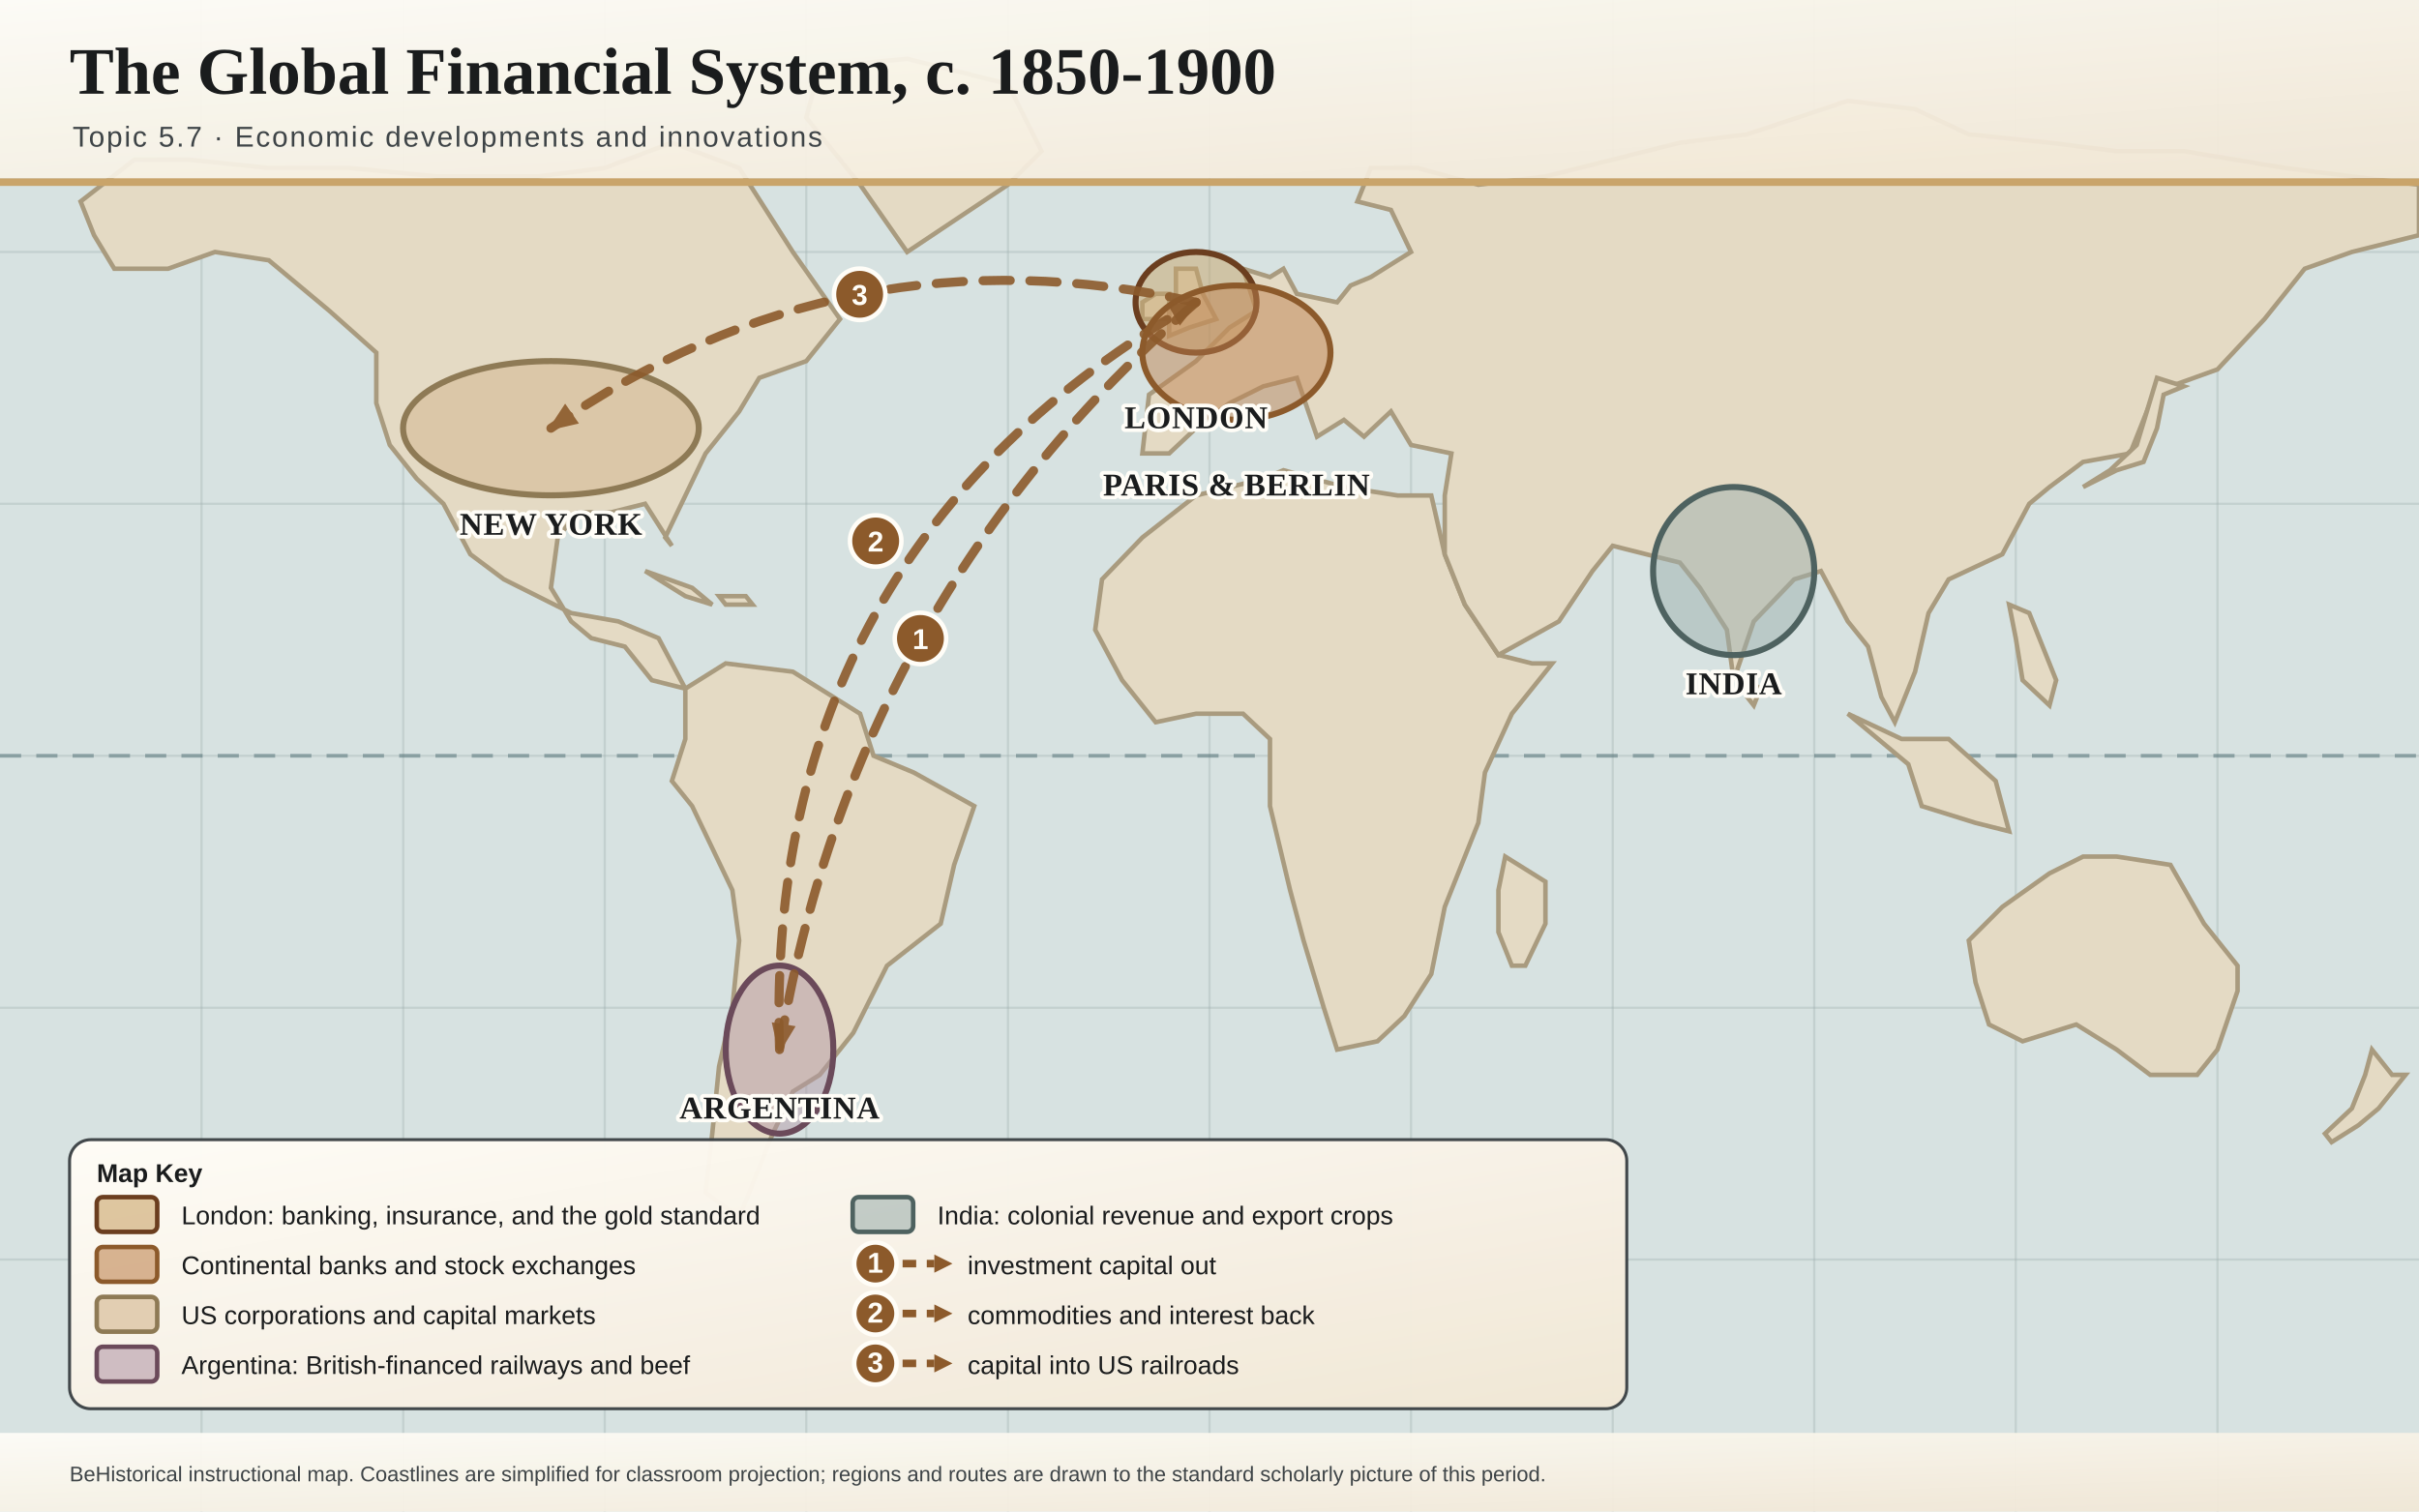
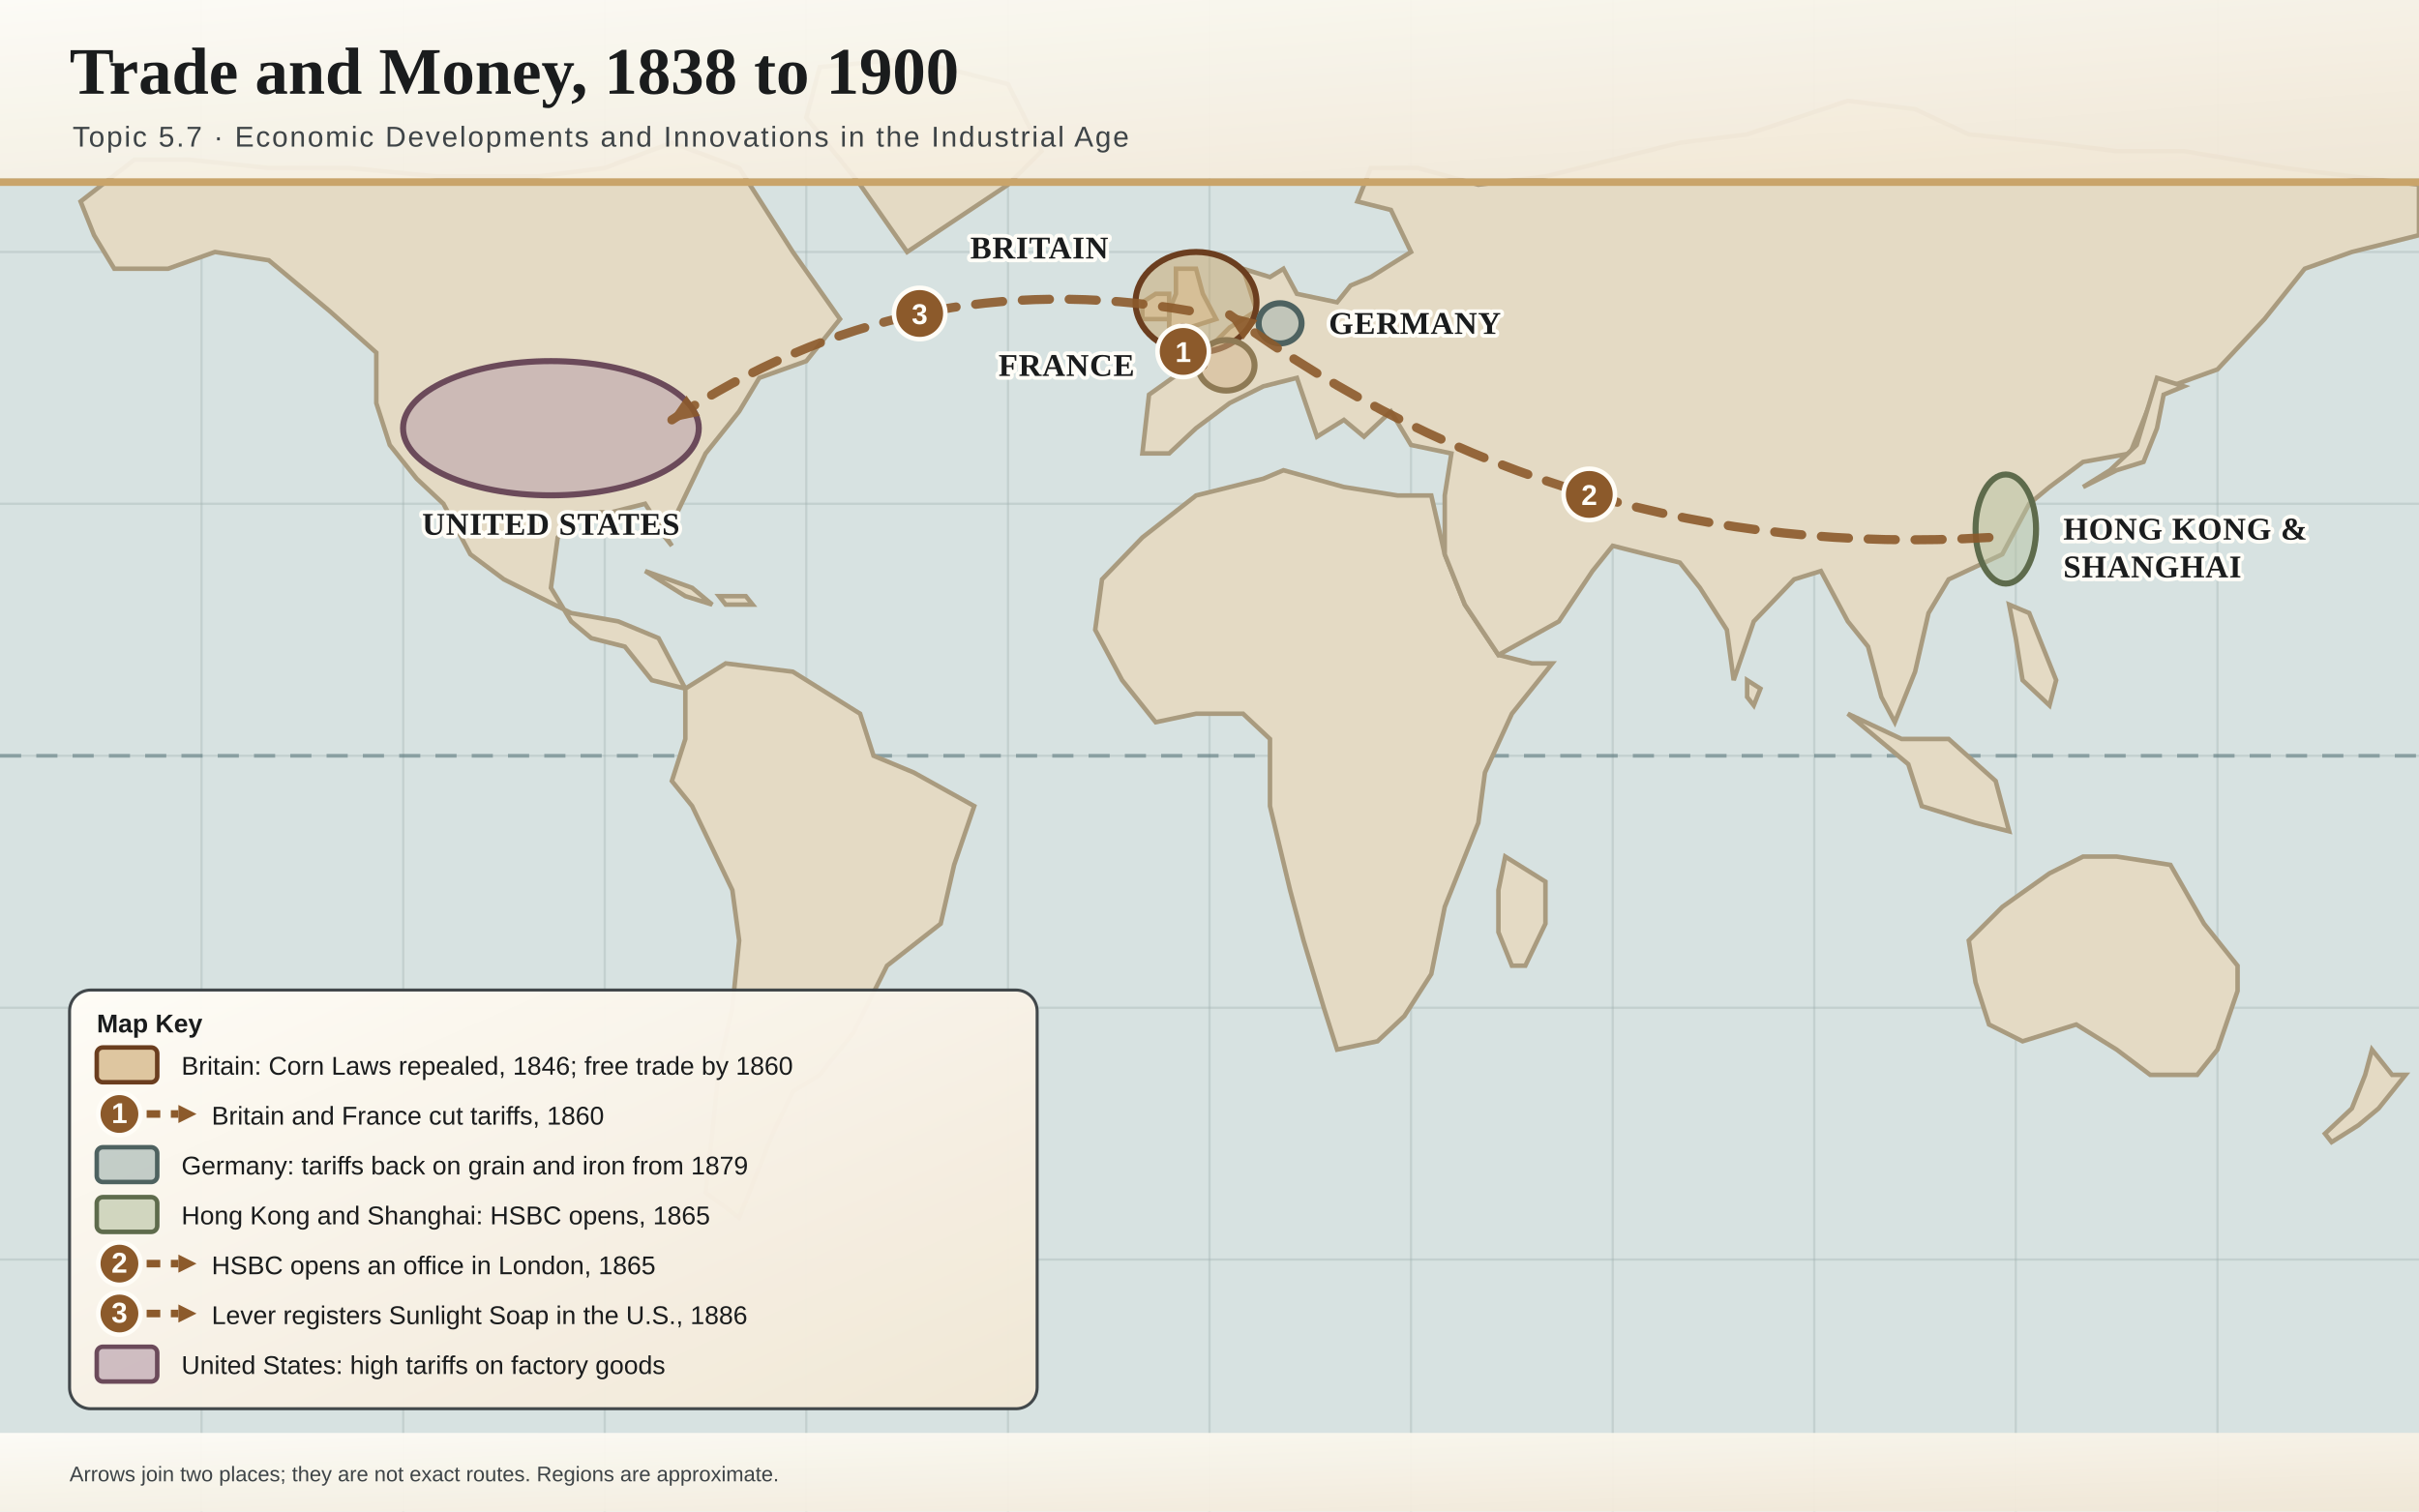
<svg xmlns="http://www.w3.org/2000/svg" width="1600" height="1000" viewBox="0 0 1600 1000" preserveAspectRatio="xMidYMid meet" role="img" aria-labelledby="map-title map-desc">
  <defs>
    <linearGradient id="paper" x1="0" x2="1" y1="0" y2="1">
      <stop offset="0" stop-color="#FFFDF7" />
      <stop offset="1" stop-color="#F1E7D5" />
    </linearGradient>
    <marker id="arrow" markerWidth="20" markerHeight="16" refX="17" refY="8" orient="auto" markerUnits="userSpaceOnUse">
      <path d="M0,0 L20,8 L0,16 Z" fill="#8C5A2B" />
    </marker>
    <style>
      .title{font-family:Georgia,'Times New Roman',serif;font-weight:700;font-size:44px;fill:#1A1C1D}
      .subtitle{font-family:Arial,Helvetica,sans-serif;font-size:19px;fill:#3E4447;letter-spacing:1.2px;text-transform:uppercase}
      .region{font-family:Georgia,'Times New Roman',serif;font-weight:700;font-size:21px;letter-spacing:.5px}
      .place{font-family:Arial,Helvetica,sans-serif;font-weight:700;font-size:18px;fill:#1A1C1D}
      .placenote{font-family:Arial,Helvetica,sans-serif;font-size:15px;fill:#3E4447}
      .small{font-family:Arial,Helvetica,sans-serif;font-size:17px;fill:#1A1C1D}
      .tiny{font-family:Arial,Helvetica,sans-serif;font-size:14px;fill:#3E4447}
      .badgenum{font-family:Arial,Helvetica,sans-serif;font-weight:700;font-size:19px;fill:#FFFDF7}
      .badge{fill:#8C5A2B;stroke:#FFFDF7;stroke-width:3}
      .halo{paint-order:stroke;stroke:#FFFDF7;stroke-width:5;stroke-linejoin:round}
      .city{fill:#1A1C1D;stroke:#FFFDF7;stroke-width:4}
      .leader{stroke:#1A1C1D;stroke-width:2.5;stroke-linecap:round;opacity:.7}
      .flow{fill:none;stroke:#8C5A2B;stroke-width:6;stroke-linecap:round;opacity:.9}
      #land path{fill:#E4DAC4;stroke:#A99B7F;stroke-width:3}
      #graticule line{stroke:#9FB0AE;stroke-width:1.5;opacity:.35}
    </style>
  </defs>
  <rect width="1600" height="1000" fill="#D7E2E1" />
  <g id="graticule">
    <line x1="133.3" y1="0" x2="133.3" y2="1000" />
    <line x1="266.7" y1="0" x2="266.7" y2="1000" />
    <line x1="400.0" y1="0" x2="400.0" y2="1000" />
    <line x1="533.3" y1="0" x2="533.3" y2="1000" />
    <line x1="666.7" y1="0" x2="666.7" y2="1000" />
    <line x1="800.0" y1="0" x2="800.0" y2="1000" />
    <line x1="933.3" y1="0" x2="933.3" y2="1000" />
    <line x1="1066.7" y1="0" x2="1066.7" y2="1000" />
    <line x1="1200.0" y1="0" x2="1200.0" y2="1000" />
    <line x1="1333.3" y1="0" x2="1333.3" y2="1000" />
    <line x1="1466.7" y1="0" x2="1466.7" y2="1000" />
    <line x1="0" y1="833.3" x2="1600" y2="833.3" />
    <line x1="0" y1="666.7" x2="1600" y2="666.7" />
    <line x1="0" y1="500.0" x2="1600" y2="500.0" />
    <line x1="0" y1="333.3" x2="1600" y2="333.3" />
    <line x1="0" y1="166.7" x2="1600" y2="166.7" />
  </g>
  <line x1="0" y1="500.0" x2="1600" y2="500.0" stroke="#4E6B72" stroke-width="2.5" stroke-dasharray="14 10" opacity=".5" />
  <g id="land">
    <path id="land-greenland" d="M600.0,166.7 L666.7,122.2 L688.9,100.0 L666.7,55.6 L600.0,38.9 L542.2,44.4 L533.3,77.8 L568.9,122.2 L600.0,166.7 Z" />
    <path id="land-northAmerica" d="M53.3,133.3 L88.9,105.6 L124.4,105.6 L177.8,111.1 L231.1,111.1 L288.9,116.7 L355.6,116.7 L400.0,111.1 L444.4,94.4 L488.9,111.1 L524.4,166.7 L555.6,211.1 L533.3,238.9 L502.2,250.0 L488.9,272.2 L466.7,300.0 L440.0,355.6 L444.4,361.1 L426.7,333.3 L404.4,338.9 L382.2,338.9 L368.9,355.6 L364.4,388.9 L377.8,411.1 L391.1,422.2 L413.3,427.8 L431.1,450.0 L453.3,455.6 L435.6,422.2 L408.9,411.1 L377.8,405.6 L333.3,383.3 L311.1,366.7 L293.3,333.3 L275.6,316.7 L257.8,294.4 L248.9,266.7 L248.9,233.3 L217.8,205.6 L177.8,172.2 L142.2,166.7 L111.1,177.8 L75.6,177.8 L62.2,155.6 L53.3,133.3 Z" />
    <path id="land-southAmerica" d="M453.3,455.6 L480.0,438.9 L524.4,444.4 L568.9,472.2 L577.8,500.0 L604.4,511.1 L644.4,533.3 L631.1,572.2 L622.2,611.1 L586.7,638.9 L564.4,683.3 L542.2,711.1 L524.4,722.2 L511.1,750.0 L497.8,783.3 L488.9,805.6 L466.7,788.9 L471.1,750.0 L475.6,705.6 L484.4,666.7 L488.9,622.2 L484.4,588.9 L457.8,533.3 L444.4,516.7 L453.3,488.9 L453.3,455.6 Z" />
    <path id="land-africa" d="M724.4,416.7 L728.9,383.3 L755.6,355.6 L791.1,327.8 L835.6,316.7 L848.9,311.1 L888.9,322.2 L924.4,327.8 L946.7,327.8 L955.6,366.7 L968.9,400.0 L991.1,433.3 L1013.3,438.9 L1026.7,438.9 L1000.0,472.2 L982.2,511.1 L977.8,544.4 L955.6,600.0 L946.7,644.4 L928.9,672.2 L911.1,688.9 L884.4,694.4 L875.6,666.7 L862.2,622.2 L853.3,588.9 L840.0,533.3 L840.0,488.9 L822.2,472.2 L791.1,472.2 L764.4,477.8 L742.2,450.0 L724.4,416.7 Z" />
    <path id="land-eurasia" d="M755.6,300.0 L760.0,261.1 L791.1,238.9 L813.3,216.7 L831.1,205.6 L822.2,177.8 L840.0,183.3 L848.9,177.8 L857.8,194.4 L884.4,200.0 L893.3,188.9 L906.7,183.3 L924.4,172.2 L933.3,166.7 L920.0,138.9 L897.8,133.3 L906.7,111.1 L937.8,111.1 L977.8,122.2 L1022.2,116.7 L1066.7,105.6 L1111.1,94.4 L1155.6,88.9 L1222.2,66.7 L1266.7,72.2 L1302.2,88.9 L1355.6,94.4 L1400.0,100.0 L1444.4,100.0 L1511.1,111.1 L1555.6,116.7 L1600.0,122.2 L1600.0,155.6 L1555.6,166.7 L1524.4,177.8 L1497.8,211.1 L1466.7,244.4 L1435.6,255.6 L1422.2,266.7 L1408.9,300.0 L1377.8,305.6 L1355.6,322.2 L1342.2,333.3 L1324.4,366.7 L1288.9,383.3 L1275.6,405.6 L1266.7,444.4 L1253.3,477.8 L1244.4,461.1 L1235.6,427.8 L1222.2,411.1 L1204.4,377.8 L1186.7,383.3 L1160.0,411.1 L1146.7,450.0 L1142.2,416.7 L1124.4,388.9 L1111.1,372.2 L1088.9,366.7 L1066.7,361.1 L1053.3,377.8 L1031.1,411.1 L991.1,433.3 L968.9,400.0 L955.6,366.7 L955.6,327.8 L960.0,300.0 L933.3,294.4 L920.0,272.2 L902.2,288.9 L888.9,277.8 L871.1,288.9 L857.8,250.0 L835.6,255.6 L813.3,266.7 L791.1,283.3 L773.3,300.0 L755.6,300.0 Z" />
    <path id="land-britain" d="M773.3,222.2 L786.7,216.7 L804.4,211.1 L795.6,194.4 L791.1,177.8 L777.8,177.8 L777.8,194.4 L773.3,205.6 L773.3,222.2 Z" />
    <path id="land-ireland" d="M755.6,211.1 L773.3,211.1 L773.3,194.4 L764.4,194.4 L755.6,200.0 L755.6,211.1 Z" />
    <path id="land-japan" d="M1377.8,322.2 L1400.0,311.1 L1417.8,305.6 L1426.7,283.3 L1431.1,261.1 L1444.4,255.6 L1426.7,250.0 L1413.3,294.4 L1395.6,311.1 L1377.8,322.2 Z" />
    <path id="land-indonesia" d="M1222.2,472.2 L1262.2,505.6 L1271.1,533.3 L1306.7,544.4 L1328.9,550.0 L1320.0,516.7 L1288.9,488.9 L1257.8,488.9 L1222.2,472.2 Z" />
    <path id="land-philippines" d="M1328.9,400.0 L1342.2,405.6 L1351.1,427.8 L1360.0,450.0 L1355.6,466.7 L1337.8,450.0 L1333.3,422.2 L1328.9,400.0 Z" />
    <path id="land-australia" d="M1302.2,622.2 L1306.7,650.0 L1315.6,677.8 L1337.8,688.9 L1373.3,677.8 L1400.0,694.4 L1422.2,711.1 L1453.3,711.1 L1466.7,694.4 L1480.0,655.6 L1480.0,638.9 L1457.8,611.1 L1435.6,572.2 L1400.0,566.7 L1377.8,566.7 L1355.6,577.8 L1324.4,600.0 L1302.2,622.2 Z" />
    <path id="land-newZealand" d="M1568.9,694.4 L1582.2,711.1 L1591.1,711.1 L1573.3,733.3 L1560.0,744.4 L1542.2,755.6 L1537.8,750.0 L1555.6,733.3 L1564.4,711.1 L1568.9,694.4 Z" />
    <path id="land-madagascar" d="M995.6,566.7 L1022.2,583.3 L1022.2,611.1 L1008.9,638.9 L1000.0,638.9 L991.1,616.7 L991.1,588.9 L995.6,566.7 Z" />
    <path id="land-cuba" d="M426.7,377.8 L457.8,388.9 L471.1,400.0 L453.3,394.4 L426.7,377.8 Z" />
    <path id="land-hispaniola" d="M475.6,394.4 L493.3,394.4 L497.8,400.0 L480.0,400.0 L475.6,394.4 Z" />
    <path id="land-sriLanka" d="M1155.6,450.0 L1164.4,455.6 L1160.0,466.7 L1155.6,461.1 L1155.6,450.0 Z" />
  </g>
  <g id="highlights">
    <ellipse cx="791.1" cy="200.0" rx="40.0" ry="33.3" fill="#C9A46A" fill-opacity="0.5" stroke="#6B3E1F" stroke-width="4" />
-     <ellipse cx="817.8" cy="233.3" rx="62.2" ry="44.4" fill="#C08552" fill-opacity="0.5" stroke="#8C5A2B" stroke-width="4" />
-     <ellipse cx="364.4" cy="283.3" rx="97.8" ry="44.4" fill="#D2B48C" fill-opacity="0.5" stroke="#8E7A55" stroke-width="4" />
-     <ellipse cx="515.6" cy="694.4" rx="35.6" ry="55.6" fill="#B49AA8" fill-opacity="0.5" stroke="#6B4A5A" stroke-width="4" />
-     <ellipse cx="1146.7" cy="377.8" rx="53.3" ry="55.6" fill="#9FB0AE" fill-opacity="0.5" stroke="#4E6260" stroke-width="4" />
+     <ellipse cx="811.1" cy="241.7" rx="18.7" ry="16.7" fill="#D2B48C" fill-opacity="0.5" stroke="#8E7A55" stroke-width="4" />
+     <ellipse cx="846.7" cy="213.9" rx="14.2" ry="13.3" fill="#9FB0AE" fill-opacity="0.5" stroke="#4E6260" stroke-width="4" />
+     <ellipse cx="364.4" cy="283.3" rx="97.8" ry="44.4" fill="#B49AA8" fill-opacity="0.5" stroke="#6B4A5A" stroke-width="4" />
+     <ellipse cx="1326.7" cy="350.0" rx="20.0" ry="36.1" fill="#B6C2A2" fill-opacity="0.5" stroke="#5E6B4C" stroke-width="4" />
  </g>
  <g id="flows">
-     <path class="flow" d="M791.1,200.0 Q564.3,397.6 515.6,694.4" stroke-dasharray="18 13" marker-end="url(#arrow)" />
-     <circle class="badge" cx="608.8" cy="422.4" r="17" />
-     <text class="badgenum" x="608.8" y="429.4" text-anchor="middle">1</text>
-     <path class="flow" d="M515.6,694.4 Q505.0,364.6 791.1,200.0" stroke-dasharray="18 13" marker-end="url(#arrow)" />
-     <circle class="badge" cx="579.2" cy="357.9" r="17" />
-     <text class="badgenum" x="579.2" y="364.9" text-anchor="middle">2</text>
-     <path class="flow" d="M791.1,200.0 Q559.4,147.8 364.4,283.3" stroke-dasharray="18 13" marker-end="url(#arrow)" />
-     <circle class="badge" cx="568.6" cy="194.7" r="17" />
-     <text class="badgenum" x="568.6" y="201.7" text-anchor="middle">3</text>
+     <path class="flow" d="M782.2,216.7 Q776.4,235.8 795.6,241.7" stroke-dasharray="18 13" marker-end="url(#arrow)" />
+     <circle class="badge" cx="782.6" cy="232.5" r="17" />
+     <text class="badgenum" x="782.6" y="239.5" text-anchor="middle">1</text>
+     <path class="flow" d="M1315.6,355.6 Q1037.9,372.3 813.3,208.3" stroke-dasharray="18 13" marker-end="url(#arrow)" />
+     <circle class="badge" cx="1051.2" cy="327.1" r="17" />
+     <text class="badgenum" x="1051.2" y="334.1" text-anchor="middle">2</text>
+     <path class="flow" d="M786.7,205.6 Q601.1,173.2 444.4,277.8" stroke-dasharray="18 13" marker-end="url(#arrow)" />
+     <circle class="badge" cx="608.3" cy="207.4" r="17" />
+     <text class="badgenum" x="608.3" y="214.4" text-anchor="middle">3</text>
  </g>
  <g id="region-labels">
-     <text class="region halo" x="791.1" y="283.3" text-anchor="middle" fill="#1A1C1D">
-       <tspan x="791.1" dy="0">LONDON</tspan>
+     <text class="region halo" x="733.1" y="171.0" text-anchor="end" fill="#1A1C1D">
+       <tspan x="733.1" dy="0">BRITAIN</tspan>
    </text>
-     <text class="region halo" x="817.8" y="327.8" text-anchor="middle" fill="#1A1C1D">
-       <tspan x="817.8" dy="0">PARIS &amp; BERLIN</tspan>
+     <text class="region halo" x="750.4" y="248.7" text-anchor="end" fill="#1A1C1D">
+       <tspan x="750.4" dy="0">FRANCE</tspan>
+     </text>
+     <text class="region halo" x="878.9" y="220.9" text-anchor="start" fill="#1A1C1D">
+       <tspan x="878.9" dy="0">GERMANY</tspan>
    </text>
    <text class="region halo" x="364.4" y="353.8" text-anchor="middle" fill="#1A1C1D">
-       <tspan x="364.4" dy="0">NEW YORK</tspan>
+       <tspan x="364.4" dy="0">UNITED STATES</tspan>
    </text>
-     <text class="region halo" x="515.6" y="740.0" text-anchor="middle" fill="#1A1C1D">
-       <tspan x="515.6" dy="0">ARGENTINA</tspan>
-     </text>
-     <text class="region halo" x="1146.7" y="459.3" text-anchor="middle" fill="#1A1C1D">
-       <tspan x="1146.7" dy="0">INDIA</tspan>
+     <text class="region halo" x="1364.7" y="357.0" text-anchor="start" fill="#1A1C1D">
+       <tspan x="1364.7" dy="0">HONG KONG &amp;</tspan>
+       <tspan x="1364.7" dy="25">SHANGHAI</tspan>
    </text>
  </g>
  <g id="places">
    
  </g>
  <g id="titleband">
    <rect x="0" y="0" width="1600" height="118" fill="url(#paper)" opacity=".93" />
    <rect x="0" y="118" width="1600" height="5" fill="#C9A46A" />
-     <text class="title" x="46" y="62">The Global Financial System, c. 1850-1900</text>
-     <text class="subtitle" x="48" y="97">Topic 5.7 · Economic developments and innovations</text>
+     <text class="title" x="46" y="62">Trade and Money, 1838 to 1900</text>
+     <text class="subtitle" x="48" y="97">Topic 5.7 · Economic Developments and Innovations in the Industrial Age</text>
  </g>
-   <g id="legend" transform="translate(46,754)">
-     <rect x="0" y="0" width="1030" height="178" rx="14" fill="url(#paper)" stroke="#3E4447" stroke-width="2" opacity=".97" />
+   <g id="legend" transform="translate(46,655)">
+     <rect x="0" y="0" width="640" height="277" rx="14" fill="url(#paper)" stroke="#3E4447" stroke-width="2" opacity=".97" />
    <text class="small" x="18" y="28" font-weight="700">Map Key</text>
    <rect x="18" y="38" width="40" height="23" rx="4" fill="#C9A46A" fill-opacity=".6" stroke="#6B3E1F" stroke-width="3" />
-     <text class="small" x="74" y="56">London: banking, insurance, and the gold standard</text>
-     <rect x="18" y="71" width="40" height="23" rx="4" fill="#C08552" fill-opacity=".6" stroke="#8C5A2B" stroke-width="3" />
-     <text class="small" x="74" y="89">Continental banks and stock exchanges</text>
-     <rect x="18" y="104" width="40" height="23" rx="4" fill="#D2B48C" fill-opacity=".6" stroke="#8E7A55" stroke-width="3" />
-     <text class="small" x="74" y="122">US corporations and capital markets</text>
-     <rect x="18" y="137" width="40" height="23" rx="4" fill="#B49AA8" fill-opacity=".6" stroke="#6B4A5A" stroke-width="3" />
-     <text class="small" x="74" y="155">Argentina: British-financed railways and beef</text>
-     <rect x="518" y="38" width="40" height="23" rx="4" fill="#9FB0AE" fill-opacity=".6" stroke="#4E6260" stroke-width="3" />
-     <text class="small" x="574" y="56">India: colonial revenue and export crops</text>
-     <circle class="badge" cx="533" cy="82" r="14" />
-     <text class="badgenum" x="533" y="88" text-anchor="middle" font-size="16">1</text>
-     <line x1="551" x2="572" y1="82" y2="82" stroke="#8C5A2B" stroke-width="5" stroke-dasharray="9 7" />
-     <path d="M572,76 L584,82 L572,88 Z" fill="#8C5A2B" />
-     <text class="small" x="594" y="89">investment capital out</text>
-     <circle class="badge" cx="533" cy="115" r="14" />
-     <text class="badgenum" x="533" y="121" text-anchor="middle" font-size="16">2</text>
-     <line x1="551" x2="572" y1="115" y2="115" stroke="#8C5A2B" stroke-width="5" stroke-dasharray="9 7" />
-     <path d="M572,109 L584,115 L572,121 Z" fill="#8C5A2B" />
-     <text class="small" x="594" y="122">commodities and interest back</text>
-     <circle class="badge" cx="533" cy="148" r="14" />
-     <text class="badgenum" x="533" y="154" text-anchor="middle" font-size="16">3</text>
-     <line x1="551" x2="572" y1="148" y2="148" stroke="#8C5A2B" stroke-width="5" stroke-dasharray="9 7" />
-     <path d="M572,142 L584,148 L572,154 Z" fill="#8C5A2B" />
-     <text class="small" x="594" y="155">capital into US railroads</text>
+     <text class="small" x="74" y="56">Britain: Corn Laws repealed, 1846; free trade by 1860</text>
+     <circle class="badge" cx="33" cy="82" r="14" />
+     <text class="badgenum" x="33" y="88" text-anchor="middle" font-size="16">1</text>
+     <line x1="51" x2="72" y1="82" y2="82" stroke="#8C5A2B" stroke-width="5" stroke-dasharray="9 7" />
+     <path d="M72,76 L84,82 L72,88 Z" fill="#8C5A2B" />
+     <text class="small" x="94" y="89">Britain and France cut tariffs, 1860</text>
+     <rect x="18" y="104" width="40" height="23" rx="4" fill="#9FB0AE" fill-opacity=".6" stroke="#4E6260" stroke-width="3" />
+     <text class="small" x="74" y="122">Germany: tariffs back on grain and iron from 1879</text>
+     <rect x="18" y="137" width="40" height="23" rx="4" fill="#B6C2A2" fill-opacity=".6" stroke="#5E6B4C" stroke-width="3" />
+     <text class="small" x="74" y="155">Hong Kong and Shanghai: HSBC opens, 1865</text>
+     <circle class="badge" cx="33" cy="181" r="14" />
+     <text class="badgenum" x="33" y="187" text-anchor="middle" font-size="16">2</text>
+     <line x1="51" x2="72" y1="181" y2="181" stroke="#8C5A2B" stroke-width="5" stroke-dasharray="9 7" />
+     <path d="M72,175 L84,181 L72,187 Z" fill="#8C5A2B" />
+     <text class="small" x="94" y="188">HSBC opens an office in London, 1865</text>
+     <circle class="badge" cx="33" cy="214" r="14" />
+     <text class="badgenum" x="33" y="220" text-anchor="middle" font-size="16">3</text>
+     <line x1="51" x2="72" y1="214" y2="214" stroke="#8C5A2B" stroke-width="5" stroke-dasharray="9 7" />
+     <path d="M72,208 L84,214 L72,220 Z" fill="#8C5A2B" />
+     <text class="small" x="94" y="221">Lever registers Sunlight Soap in the U.S., 1886</text>
+     <rect x="18" y="236" width="40" height="23" rx="4" fill="#B49AA8" fill-opacity=".6" stroke="#6B4A5A" stroke-width="3" />
+     <text class="small" x="74" y="254">United States: high tariffs on factory goods</text>
  </g>
  <rect x="0" y="948" width="1600" height="52" fill="url(#paper)" opacity=".93" />
-   <text class="tiny" x="46" y="980">BeHistorical instructional map. Coastlines are simplified for classroom projection; regions and routes are drawn to the standard scholarly picture of this period.</text>
+   <text class="tiny" x="46" y="980">Arrows join two places; they are not exact routes. Regions are approximate.</text>
</svg>
